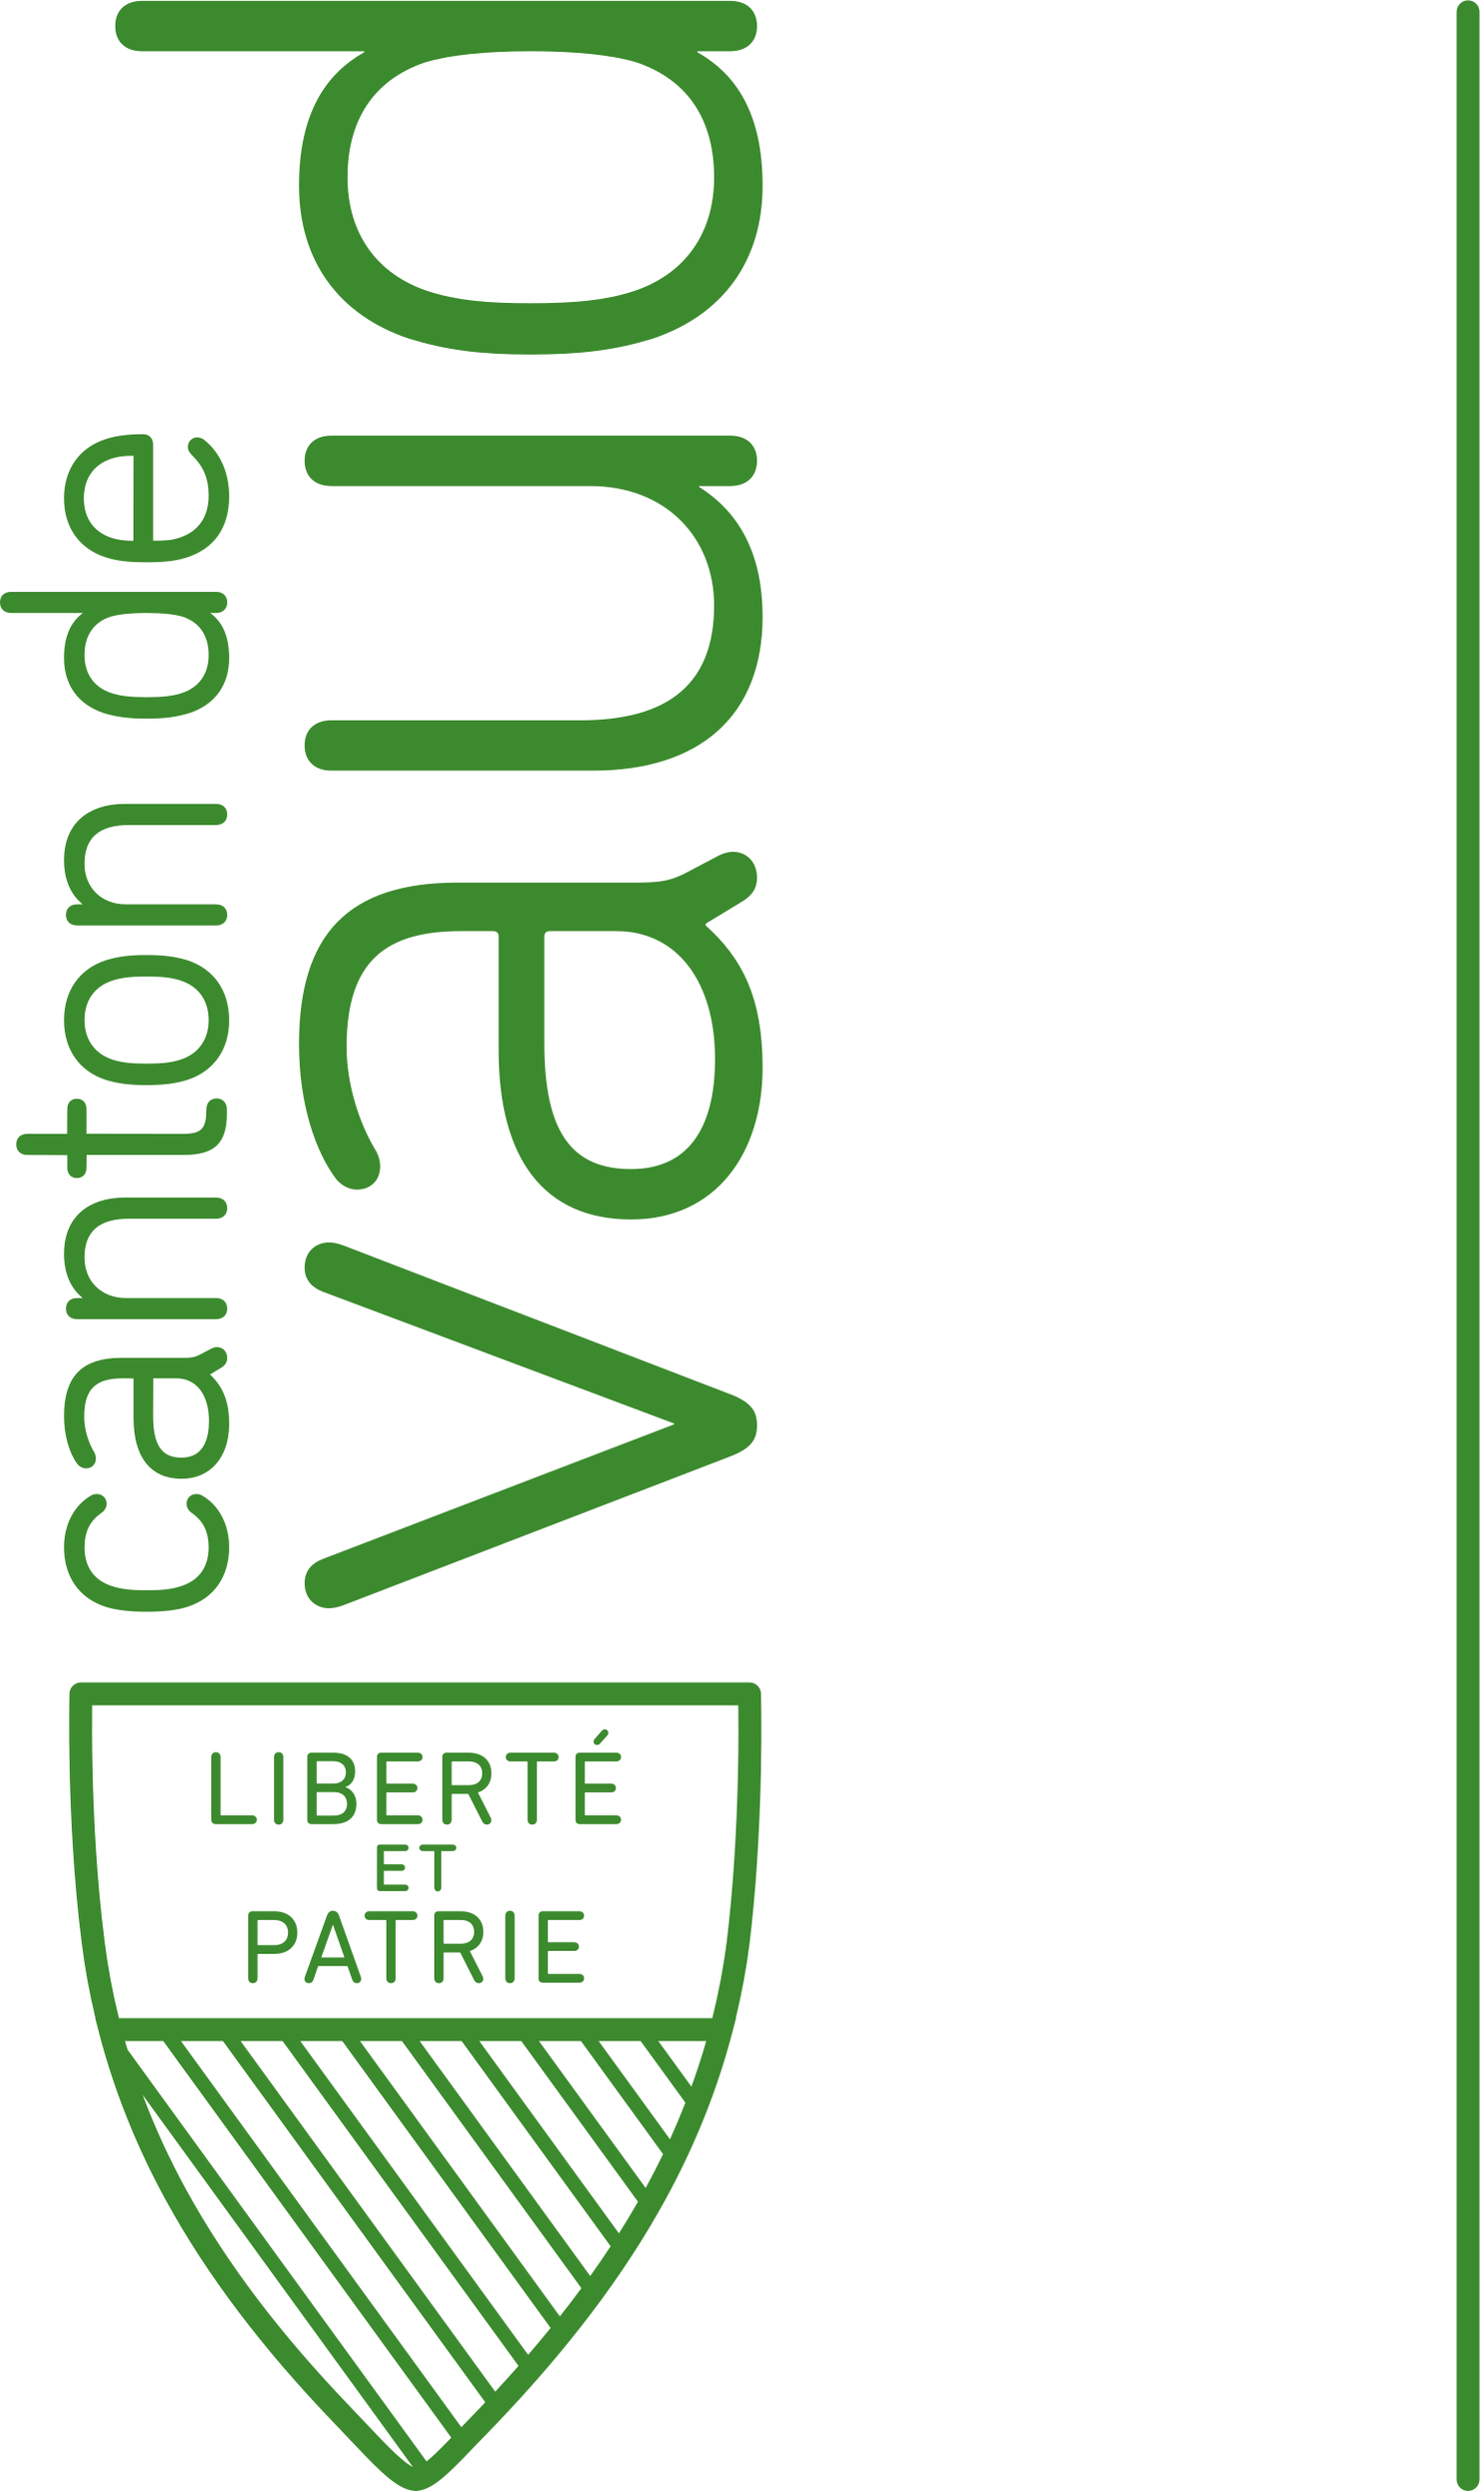
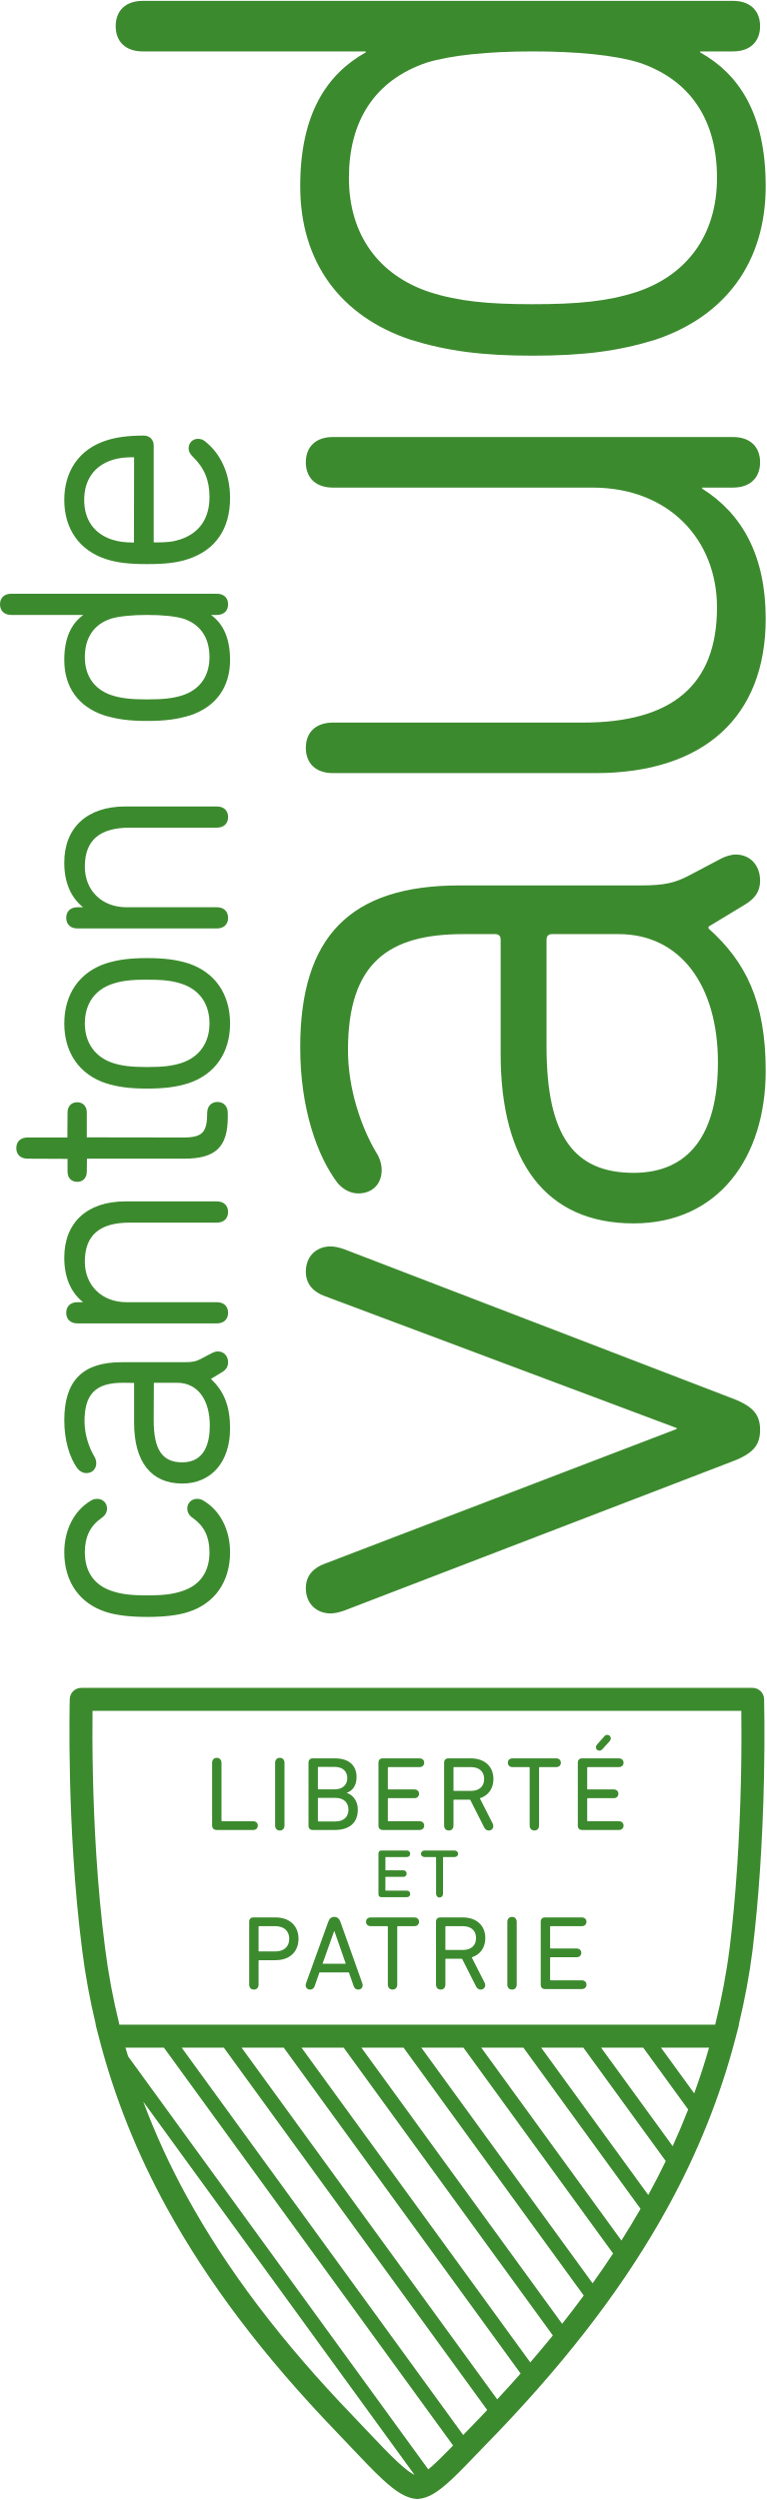
- <svg xmlns="http://www.w3.org/2000/svg" width="311" height="522" viewBox="0 0 311 522">
-   <g fill="#3C8A2E" fill-rule="evenodd">
-     <path d="M48.036 324.226c0 6.162-3.174 10.713-8.71 12.487-2.162.697-4.96 1.037-8.56 1.037-3.6 0-6.5-.348-8.636-1.037-5.533-1.774-8.708-6.325-8.708-12.487 0-4.732 2.108-8.775 5.64-10.818.37-.223.764-.322 1.278-.322 1.126 0 2.01.882 2.01 2.01 0 .81-.398 1.488-1.19 2.015-2.346 1.67-3.444 3.935-3.444 7.116 0 4.14 2.01 6.96 5.8 8.158 1.854.616 3.952.866 7.25.866 3.247 0 5.322-.25 7.167-.864 3.8-1.2 5.805-4.02 5.805-8.16 0-3.183-1.093-5.447-3.448-7.123-.78-.513-1.184-1.193-1.184-2.008 0-1.127.886-2.01 2.014-2.01.514 0 .912.1 1.284.327 3.524 2.04 5.632 6.082 5.632 10.814M32.093 296.638c0 6.178 1.784 8.82 5.96 8.82 4.756 0 5.754-4.167 5.754-7.665 0-5.526-2.622-8.957-6.842-8.957h-4.838l-.034 7.802zm15.944 1.768c0 6.976-3.92 11.482-9.984 11.482-6.482 0-10.052-4.51-10.052-12.707v-8.313l-2.345-.03c-5.686 0-8.007 2.338-8.007 8.07 0 2.858 1.03 5.612 1.995 7.235.288.438.458.985.458 1.487 0 1.223-.853 2.08-2.078 2.08-.655 0-1.303-.322-1.78-.882-1.77-2.33-2.82-6.11-2.82-10.123 0-8.3 3.8-12.162 11.96-12.162h13.15c1.82 0 2.433-.207 3.305-.643l2.446-1.29c.3-.153.77-.317 1.197-.317 1.265 0 2.145.94 2.145 2.283 0 .894-.426 1.56-1.34 2.096l-2.25 1.36c2.802 2.638 4.002 5.765 4.002 10.374zM47.625 253.17c0 1.364-.9 2.216-2.35 2.216h-18.19c-6.304 0-9.37 2.658-9.37 8.14 0 4.995 3.572 8.48 8.688 8.48h18.872c1.45 0 2.35.85 2.35 2.218 0 1.364-.9 2.213-2.35 2.213h-29.09c-1.454 0-2.356-.85-2.356-2.213 0-1.37.9-2.217 2.355-2.217h1.16c-2.57-2.035-3.924-5.226-3.924-9.298 0-7.36 4.78-11.758 12.78-11.758h19.075c1.45 0 2.35.852 2.35 2.217M47.56 232.458v.887c0 6.25-2.55 8.685-9.095 8.685H18.16l-.033 2.694c0 1.303-.788 2.144-2.013 2.144-1.22 0-2.01-.84-2.01-2.144v-2.658l-8.34-.036c-1.455 0-2.36-.85-2.36-2.212 0-1.368.905-2.217 2.36-2.217h8.306l.033-5.208c0-1.305.79-2.15 2.01-2.15 1.226 0 2.014.845 2.014 2.15v5.18l20.202.03c3.92 0 4.933-1.058 4.933-5.144 0-1.365.864-2.28 2.15-2.28 1.283 0 2.146.915 2.146 2.28M17.716 213.794c0 3.998 2.118 6.998 5.805 8.227 1.874.624 3.884.866 7.178.866 3.34 0 5.367-.242 7.234-.865 3.692-1.228 5.806-4.228 5.806-8.226 0-4.103-2.06-7.05-5.804-8.295-1.878-.626-3.907-.87-7.236-.87-3.284 0-5.297.244-7.177.87-3.743 1.245-5.804 4.19-5.804 8.294m30.32 0c0 6.113-3.174 10.664-8.706 12.484-2.52.788-5.018 1.108-8.632 1.108-3.572 0-6.05-.32-8.564-1.106-5.538-1.82-8.712-6.37-8.712-12.486 0-6.156 3.174-10.73 8.71-12.555 2.528-.788 5.01-1.11 8.566-1.11 3.602 0 6.1.322 8.626 1.107 5.538 1.827 8.712 6.4 8.712 12.557M47.625 170.67c0 1.366-.9 2.216-2.35 2.216h-18.19c-6.304 0-9.37 2.664-9.37 8.142 0 4.993 3.572 8.48 8.688 8.48h18.872c1.45 0 2.35.85 2.35 2.218 0 1.365-.9 2.213-2.35 2.213h-29.09c-1.454 0-2.356-.85-2.356-2.214 0-1.367.9-2.217 2.355-2.217h1.16c-2.57-2.036-3.924-5.228-3.924-9.3 0-7.36 4.78-11.754 12.78-11.754h19.075c1.45 0 2.35.85 2.35 2.215M17.716 137.27c0 3.928 1.992 6.755 5.604 7.956 1.924.625 3.99.867 7.378.867 3.474 0 5.49-.234 7.442-.867 3.612-1.2 5.598-4.028 5.598-7.955 0-4.048-1.864-6.824-5.394-8.023-1.704-.52-4.35-.797-7.646-.797-3.208 0-5.904.284-7.59.8-3.524 1.196-5.392 3.972-5.392 8.02m30.32.614c0 5.654-2.948 9.748-8.298 11.533-2.76.846-5.295 1.176-9.04 1.176-3.656 0-6.255-.34-8.97-1.174-5.36-1.788-8.306-5.882-8.306-11.536 0-4.39 1.302-7.49 3.97-9.434H2.355C.9 128.45 0 127.6 0 126.234s.9-2.213 2.355-2.213h42.92c1.45 0 2.35.848 2.35 2.214 0 1.367-.9 2.216-2.35 2.216h-1.212c2.67 1.944 3.973 5.045 3.973 9.434M17.58 104.44c0 4.13 2.083 7.077 5.873 8.294 1.292.41 2.686.593 4.516.593L28 95.515c-1.86-.03-3.255.152-4.547.562-3.79 1.22-5.874 4.188-5.874 8.364m30.457-.412c0 6.458-3.036 10.872-8.776 12.76-2.25.746-4.653 1.04-8.563 1.04-3.84 0-6.242-.294-8.564-1.04-5.538-1.8-8.712-6.3-8.712-12.347 0-6.09 3.175-10.62 8.71-12.417 2.133-.707 4.64-1.04 7.885-1.04 1.224 0 2.078.856 2.078 2.08v20.233c2.756.03 4.048-.12 5.57-.63 3.976-1.323 6.076-4.382 6.076-8.84 0-3.544-1.067-6.09-3.567-8.52-.52-.524-.794-1.086-.794-1.63 0-1.15.835-2.015 1.943-2.015.562 0 1.052.17 1.462.495 3.384 2.678 5.252 6.893 5.252 11.873M152.25 305.53l-80.374 30.897c-1.172.395-1.958.588-2.932.588-2.544 0-5.086-1.76-5.086-5.28 0-2.735 1.76-4.3 3.91-5.087l73.53-28.156v-.195l-73.53-27.577c-2.15-.78-3.91-2.345-3.91-5.082 0-3.52 2.542-5.28 5.086-5.28.974 0 1.76.192 2.932.585l80.375 30.897c4.89 1.76 6.455 3.52 6.455 6.847 0 3.324-1.565 5.086-6.454 6.844M129.177 195.12H115.29c-.78 0-1.173.39-1.173 1.173v22.293c0 18.58 5.67 26.402 18.185 26.402 11.54 0 17.6-8.018 17.6-23.076 0-16.035-7.82-26.79-20.725-26.79m24.444-16.624c2.932 0 5.085 2.152 5.085 5.476 0 2.153-.98 3.715-3.327 5.084l-7.43 4.496v.393c7.63 6.846 11.93 15.06 11.93 29.726 0 17.99-9.777 31.874-27.576 31.874-18.38 0-27.767-12.905-27.767-35.393v-23.86c0-.783-.39-1.173-1.172-1.173h-6.65c-15.45 0-24.056 5.868-24.056 24.247 0 8.02 2.738 16.037 5.87 21.318.78 1.174 1.17 2.545 1.17 3.715 0 2.936-1.954 4.887-4.89 4.887-1.562 0-3.126-.78-4.3-2.15-4.302-5.67-7.822-15.64-7.822-28.352 0-23.08 10.364-33.834 33.244-33.834h37.743c5.282 0 7.24-.587 9.97-1.954l7.044-3.715c.78-.392 1.953-.782 2.934-.782M153.035 101.85h-6.455v.194c8.41 5.277 13.298 14.078 13.298 27.182 0 20.537-12.908 32.265-35.59 32.265H69.53c-3.714 0-5.672-2.15-5.672-5.276 0-3.13 1.958-5.28 5.672-5.28h52.212c18.582 0 27.966-7.823 27.966-24.054 0-14.084-9.972-25.03-26.007-25.03H69.53c-3.714 0-5.672-2.154-5.672-5.283 0-3.132 1.958-5.283 5.672-5.283h83.505c3.71 0 5.67 2.15 5.67 5.283 0 3.13-1.96 5.282-5.67 5.282M133.478 13.085c-5.084-1.562-12.908-2.344-22.293-2.344-9.19 0-17.017.783-22.1 2.345-10.95 3.717-16.23 12.322-16.23 24.055 0 11.93 6.257 20.34 16.818 23.86 6.063 1.954 12.32 2.54 21.512 2.54 9.385 0 15.64-.586 21.705-2.54 10.56-3.52 16.818-11.93 16.818-23.86 0-11.733-5.277-20.338-16.23-24.055m19.557-2.344h-6.846v.195c8.017 4.496 13.688 12.71 13.688 27.965 0 15.84-8.41 27.18-23.074 32.072-7.627 2.347-14.865 3.322-25.62 3.322-10.56 0-17.798-.975-25.423-3.322-14.665-4.89-23.075-16.23-23.075-32.072 0-15.254 5.67-23.47 13.69-27.965v-.194H29.83c-3.72 0-5.672-2.15-5.672-5.282C24.16 2.33 26.112.18 29.832.18h123.203c3.71 0 5.67 2.15 5.67 5.278 0 3.13-1.96 5.283-5.67 5.283" />
-     <g>
-       <path d="M112.905 401.398c0-.528.33-.88.88-.88h7.7c.595 0 .97.396.97.902 0 .53-.375.924-.97.924h-6.49c-.087 0-.132.044-.132.132v4.4c0 .09.045.133.133.133h5.412c.593 0 .968.395.968.9 0 .53-.375.926-.968.926h-5.412c-.088 0-.133.043-.133.13v4.555c0 .09.045.134.133.134h6.49c.594 0 .97.396.97.902 0 .528-.376.924-.97.924h-7.7c-.55 0-.88-.35-.88-.88v-13.202M105.93 401.465c0-.66.398-1.057.99-1.057.574 0 .97.396.97 1.057v13.07c0 .66-.396 1.055-.97 1.055-.592 0-.99-.396-.99-1.056v-13.07M99.398 404.83c0-1.562-1.033-2.486-2.772-2.486h-3.5c-.086 0-.13.044-.13.132v4.71c0 .087.044.13.13.13h3.5c1.74 0 2.772-.924 2.772-2.485zm-8.36 9.704v-13.136c0-.528.33-.88.88-.88h4.686c2.904 0 4.73 1.695 4.73 4.313 0 2.003-1.055 3.455-2.838 4.027l2.685 5.28c.09.177.132.33.132.53 0 .483-.352.923-.945.923-.397 0-.704-.198-.947-.616l-2.948-5.83h-3.345c-.087 0-.13.043-.13.13v5.26c0 .66-.398 1.056-.97 1.056-.594 0-.99-.396-.99-1.056zM86.53 400.518c.593 0 .968.396.968.924 0 .507-.375.902-.97.902h-3.453c-.088 0-.132.044-.132.132v12.058c0 .66-.397 1.056-.97 1.056-.593 0-.99-.396-.99-1.056v-12.058c0-.088-.042-.132-.13-.132h-3.455c-.594 0-.968-.395-.968-.902 0-.528.374-.924.968-.924h9.13M72.206 410.2l-2.376-6.8h-.066l-2.42 6.8h4.862zm-8.295 4.048l4.6-12.74c.242-.704.616-1.1 1.276-1.1s1.078.396 1.32 1.1l4.533 12.74c.043.133.087.286.087.44 0 .55-.418.902-.924.902-.44 0-.792-.242-.946-.704l-1.012-2.882h-6.14l-1.012 2.882c-.153.462-.506.704-.945.704-.507 0-.925-.352-.925-.902 0-.154.044-.307.088-.44zM60.393 404.984c0-1.627-1.08-2.64-2.927-2.64h-3.344c-.088 0-.132.044-.132.132v5.017c0 .09.044.132.132.132h3.344c1.848 0 2.927-1.012 2.927-2.64zm-8.362-3.586c0-.528.33-.88.882-.88h4.62c2.992 0 4.797 1.804 4.797 4.466 0 2.663-1.806 4.467-4.798 4.467h-3.41c-.088 0-.132.046-.132.134v4.95c0 .66-.396 1.056-.97 1.056-.593 0-.99-.396-.99-1.056v-13.136zM94.945 386.543c.405 0 .717.327.717.687 0 .345-.312.672-.717.672H92.59c-.06 0-.09.03-.09.09v7.596c0 .45-.327.776-.717.776-.405 0-.73-.327-.73-.776v-7.596c0-.06-.03-.09-.09-.09h-2.356c-.405 0-.717-.327-.717-.672 0-.36.312-.687.717-.687h6.338M79.024 387.143c0-.36.225-.6.6-.6h5.364c.404 0 .66.327.66.672 0 .36-.256.687-.66.687h-4.426c-.06 0-.09.03-.09.09v2.602c0 .06.03.09.09.09h3.69c.406 0 .66.327.66.672 0 .36-.254.687-.66.687h-3.69c-.06 0-.09.03-.09.09v2.707c0 .06.03.09.09.09h4.426c.404 0 .66.327.66.672 0 .36-.256.687-.66.687h-5.364c-.375 0-.6-.242-.6-.6v-8.547M126.194 362.67c.153-.175.33-.286.595-.286.417 0 .747.31.747.727 0 .22-.088.42-.22.573l-1.52 1.672c-.198.22-.395.33-.66.33-.374 0-.704-.308-.704-.704 0-.22.088-.417.242-.594l1.52-1.715zm-5.545 5.502c0-.53.33-.88.88-.88h7.7c.594 0 .97.395.97.9 0 .53-.376.926-.97.926h-6.49c-.088 0-.133.044-.133.132v4.4c0 .088.045.133.133.133h5.412c.594 0 .97.395.97.9 0 .53-.376.926-.97.926h-5.412c-.088 0-.133.042-.133.13v4.555c0 .088.045.132.133.132h6.49c.594 0 .97.397.97.903 0 .527-.376.924-.97.924h-7.7c-.55 0-.88-.352-.88-.88v-13.202zM116.14 367.292c.594 0 .97.395.97.923 0 .507-.376.903-.97.903h-3.454c-.088 0-.132.044-.132.132v12.057c0 .66-.396 1.056-.97 1.056-.592 0-.99-.396-.99-1.056V369.25c0-.088-.042-.132-.13-.132h-3.455c-.594 0-.97-.396-.97-.903 0-.528.376-.923.97-.923h9.13M101.092 371.604c0-1.562-1.034-2.486-2.772-2.486h-3.498c-.088 0-.133.044-.133.132v4.71c0 .087.044.13.132.13h3.498c1.738 0 2.772-.924 2.772-2.486zm-8.36 9.703v-13.135c0-.53.33-.88.88-.88h4.686c2.905 0 4.73 1.694 4.73 4.312 0 2.002-1.056 3.454-2.838 4.027l2.685 5.282c.087.176.13.33.13.527 0 .483-.35.923-.945.923-.395 0-.703-.197-.945-.615l-2.95-5.83h-3.343c-.088 0-.133.043-.133.13v5.26c0 .66-.396 1.055-.97 1.055-.594 0-.99-.396-.99-1.056zM79.025 368.172c0-.53.33-.88.88-.88h7.702c.594 0 .968.395.968.9 0 .53-.374.926-.968.926h-6.49c-.09 0-.133.044-.133.132v4.4c0 .088.044.133.132.133h5.413c.593 0 .967.395.967.9 0 .53-.374.926-.968.926h-5.414c-.088 0-.132.042-.132.13v4.555c0 .088.044.132.132.132h6.49c.595 0 .97.397.97.903 0 .527-.375.924-.97.924h-7.7c-.55 0-.88-.352-.88-.88v-13.202M66.508 380.47h3.498c1.783 0 2.75-.966 2.75-2.463 0-1.474-.967-2.464-2.75-2.464h-3.498c-.088 0-.132.044-.132.13v4.667c0 .087.044.13.132.13zm3.388-6.71c1.65 0 2.62-.946 2.62-2.333 0-1.43-.97-2.353-2.62-2.353h-3.388c-.088 0-.132.044-.132.132v4.423c0 .086.044.13.132.13h3.388zm-5.478-5.588c0-.53.33-.88.88-.88h4.642c2.993 0 4.51 1.54 4.51 3.917 0 1.737-.79 2.815-2.023 3.276v.045c1.078.286 2.288 1.497 2.288 3.455 0 2.816-1.804 4.27-4.84 4.27h-4.577c-.55 0-.88-.332-.88-.88V368.17zM57.444 368.238c0-.66.396-1.057.99-1.057.572 0 .968.398.968 1.058v13.07c0 .66-.396 1.055-.968 1.055-.594 0-.99-.396-.99-1.056v-13.07M44.288 368.238c0-.66.396-1.057.968-1.057.573 0 .99.398.99 1.058v12.057c0 .088.044.132.132.132h6.492c.593 0 .967.397.967.903 0 .527-.374.924-.967.924h-7.636c-.594 0-.946-.374-.946-.97V368.24" />
-       <path d="M154.72 371.377c-.29 13.04-1.082 24.96-2.357 35.42-.666 5.28-1.686 10.697-3.033 16.124H24.933c-1.355-5.487-2.34-10.78-3.007-16.13-1.705-13.18-2.307-26.534-2.512-35.416-.147-6.27-.125-11.26-.092-14.005h135.463c.035 2.747.062 7.74-.065 14.007zm-9.77 65.89l-6.937-9.547h10.038c-.912 3.203-1.956 6.385-3.1 9.548zm-85.704-9.547l49.455 68.07c-1.578 1.792-3.21 3.59-4.883 5.395L50.444 427.72h8.802zm12.51 0l43.676 60.116c-1.52 1.87-3.09 3.748-4.71 5.63L62.954 427.72h8.8zm12.51 0l37.618 51.78c-1.448 1.965-2.95 3.933-4.51 5.906l-41.91-57.686h8.802zm12.51 0l31.233 42.992c-1.364 2.076-2.79 4.153-4.274 6.232L87.973 427.72h8.803zm12.51 0l24.458 33.664c-1.266 2.21-2.598 4.416-3.993 6.622l-29.266-40.286h8.802zm12.51 0l17.21 23.69c-1.15 2.384-2.368 4.748-3.65 7.09l-22.362-30.78h8.8zm12.508 0l9.383 12.915c-1.002 2.574-2.08 5.128-3.232 7.663l-14.95-20.578h8.8zm-37.588 80.91l-58.783-80.91h8.802l54.993 75.692c-.404.428-.8.853-1.21 1.28-1.376 1.408-2.634 2.72-3.802 3.937zm-5.572 5.657c-.67.635-1.232 1.124-1.724 1.52L26.746 429.54c-.18-.607-.372-1.212-.543-1.82h8.023l60.378 83.104c-1.278 1.322-2.44 2.502-3.46 3.463zm-14.667-6.71c-.858-.905-1.763-1.862-2.725-2.87-15-15.584-26.378-30.616-34.78-45.954-3.52-6.42-6.544-13.027-9.058-19.747l56.643 77.962c-.677-.32-1.776-1.054-3.528-2.7-1.806-1.675-4.006-4-6.553-6.69zm83.065-152.672c-.035-1.3-1.1-2.336-2.4-2.336H16.964c-1.3 0-2.364 1.034-2.4 2.334 0 .066-.178 6.8.05 16.58.21 8.998.82 22.533 2.55 35.91.64 5.153 1.59 10.266 2.847 15.527h-.047l.777 2.996.002.007v.002c3.124 12.043 7.84 23.864 14.02 35.135 8.61 15.715 20.23 31.08 35.524 46.97.95.994 1.85 1.945 2.705 2.848 2.606 2.752 4.855 5.13 6.764 6.9 2.998 2.815 5.158 4.074 7.224 4.21l.158.012.158-.012c2.066-.137 4.138-1.36 7.147-4.213 1.6-1.502 3.434-3.418 5.56-5.637 1.207-1.257 2.517-2.625 3.968-4.107 15.288-15.983 26.888-31.347 35.46-46.968 6.206-11.288 10.947-23.11 14.09-35.135l.784-3.006h-.05c1.254-5.222 2.23-10.432 2.874-15.532 1.295-10.63 2.1-22.71 2.393-35.91.198-9.78.023-16.506.022-16.573z" />
+ <svg xmlns="http://www.w3.org/2000/svg" width="160px" height="522px" viewBox="0 0 160 522" version="1.1">
+   <defs />
+   <g id="Page-1" stroke="none" stroke-width="1" fill="none" fill-rule="evenodd">
+     <g id="logo" fill="#3C8A2E">
+       <g id="Group">
+         <path d="M48.036,324.226 C48.036,330.388 44.862,334.939 39.326,336.713 C37.164,337.41 34.366,337.75 30.766,337.75 C27.166,337.75 24.266,337.402 22.13,336.713 C16.597,334.939 13.422,330.388 13.422,324.226 C13.422,319.494 15.53,315.451 19.062,313.408 C19.432,313.185 19.826,313.086 20.34,313.086 C21.466,313.086 22.35,313.968 22.35,315.096 C22.35,315.906 21.952,316.584 21.16,317.111 C18.814,318.781 17.716,321.046 17.716,324.227 C17.716,328.367 19.726,331.187 23.516,332.385 C25.37,333.001 27.468,333.251 30.766,333.251 C34.013,333.251 36.088,333.001 37.933,332.387 C41.733,331.187 43.738,328.367 43.738,324.227 C43.738,321.044 42.645,318.78 40.29,317.104 C39.51,316.591 39.106,315.911 39.106,315.096 C39.106,313.969 39.992,313.086 41.12,313.086 C41.634,313.086 42.032,313.186 42.404,313.413 C45.928,315.453 48.036,319.495 48.036,324.227 L48.036,324.226 Z M32.093,296.638 C32.093,302.816 33.877,305.458 38.053,305.458 C42.809,305.458 43.807,301.291 43.807,297.793 C43.807,292.267 41.185,288.836 36.965,288.836 L32.127,288.836 L32.093,296.638 L32.093,296.638 Z M48.037,298.406 C48.037,305.382 44.117,309.888 38.053,309.888 C31.571,309.888 28.001,305.378 28.001,297.181 L28.001,288.868 L25.656,288.838 C19.97,288.838 17.649,291.176 17.649,296.908 C17.649,299.766 18.679,302.52 19.644,304.143 C19.932,304.581 20.102,305.128 20.102,305.63 C20.102,306.853 19.249,307.71 18.024,307.71 C17.369,307.71 16.721,307.388 16.244,306.828 C14.474,304.498 13.424,300.718 13.424,296.705 C13.424,288.405 17.224,284.543 25.384,284.543 L38.534,284.543 C40.354,284.543 40.967,284.336 41.839,283.9 L44.285,282.61 C44.585,282.457 45.055,282.293 45.482,282.293 C46.747,282.293 47.627,283.233 47.627,284.576 C47.627,285.47 47.201,286.136 46.287,286.672 L44.037,288.032 C46.839,290.67 48.039,293.797 48.039,298.406 L48.037,298.406 Z M47.625,253.17 C47.625,254.534 46.725,255.386 45.275,255.386 L27.085,255.386 C20.781,255.386 17.715,258.044 17.715,263.526 C17.715,268.521 21.287,272.006 26.403,272.006 L45.275,272.006 C46.725,272.006 47.625,272.856 47.625,274.224 C47.625,275.588 46.725,276.437 45.275,276.437 L16.185,276.437 C14.731,276.437 13.829,275.587 13.829,274.224 C13.829,272.854 14.729,272.007 16.184,272.007 L17.344,272.007 C14.774,269.972 13.42,266.781 13.42,262.709 C13.42,255.349 18.2,250.951 26.2,250.951 L45.275,250.951 C46.725,250.951 47.625,251.803 47.625,253.168 L47.625,253.17 Z M47.56,232.458 L47.56,233.345 C47.56,239.595 45.01,242.03 38.465,242.03 L18.16,242.03 L18.127,244.724 C18.127,246.027 17.339,246.868 16.114,246.868 C14.894,246.868 14.104,246.028 14.104,244.724 L14.104,242.066 L5.764,242.03 C4.309,242.03 3.404,241.18 3.404,239.818 C3.404,238.45 4.309,237.601 5.764,237.601 L14.07,237.601 L14.103,232.393 C14.103,231.088 14.893,230.243 16.113,230.243 C17.339,230.243 18.127,231.088 18.127,232.393 L18.127,237.573 L38.329,237.603 C42.249,237.603 43.262,236.545 43.262,232.459 C43.262,231.094 44.126,230.179 45.412,230.179 C46.695,230.179 47.558,231.094 47.558,232.459 L47.56,232.458 Z M17.716,213.794 C17.716,217.792 19.834,220.792 23.521,222.021 C25.395,222.645 27.405,222.887 30.699,222.887 C34.039,222.887 36.066,222.645 37.933,222.022 C41.625,220.794 43.739,217.794 43.739,213.796 C43.739,209.693 41.679,206.746 37.935,205.501 C36.057,204.875 34.028,204.631 30.699,204.631 C27.415,204.631 25.402,204.875 23.522,205.501 C19.779,206.746 17.718,209.691 17.718,213.795 L17.716,213.794 Z M48.038,213.795 C48.038,219.908 44.864,224.459 39.332,226.279 C36.812,227.067 34.314,227.387 30.7,227.387 C27.128,227.387 24.65,227.067 22.136,226.281 C16.598,224.461 13.424,219.911 13.424,213.795 C13.424,207.639 16.598,203.065 22.134,201.24 C24.662,200.452 27.144,200.13 30.7,200.13 C34.302,200.13 36.8,200.452 39.326,201.237 C44.864,203.064 48.038,207.637 48.038,213.794 L48.038,213.795 Z M47.625,170.67 C47.625,172.036 46.725,172.886 45.275,172.886 L27.085,172.886 C20.781,172.886 17.715,175.55 17.715,181.028 C17.715,186.021 21.287,189.508 26.403,189.508 L45.275,189.508 C46.725,189.508 47.625,190.358 47.625,191.726 C47.625,193.091 46.725,193.939 45.275,193.939 L16.185,193.939 C14.731,193.939 13.829,193.089 13.829,191.725 C13.829,190.358 14.729,189.508 16.184,189.508 L17.344,189.508 C14.774,187.472 13.42,184.28 13.42,180.208 C13.42,172.848 18.2,168.454 26.2,168.454 L45.275,168.454 C46.725,168.454 47.625,169.304 47.625,170.669 L47.625,170.67 Z M17.716,137.27 C17.716,141.198 19.708,144.025 23.32,145.226 C25.244,145.851 27.31,146.093 30.698,146.093 C34.172,146.093 36.188,145.859 38.14,145.226 C41.752,144.026 43.738,141.198 43.738,137.271 C43.738,133.223 41.874,130.447 38.344,129.248 C36.64,128.728 33.994,128.451 30.698,128.451 C27.49,128.451 24.794,128.735 23.108,129.251 C19.584,130.447 17.716,133.223 17.716,137.271 L17.716,137.27 Z M48.036,137.885 C48.036,143.539 45.088,147.633 39.738,149.418 C36.978,150.264 34.443,150.594 30.698,150.594 C27.042,150.594 24.443,150.254 21.728,149.42 C16.368,147.632 13.422,143.538 13.422,137.884 C13.422,133.494 14.724,130.394 17.392,128.45 L2.355,128.45 C0.9,128.45 0,127.6 0,126.234 C0,124.868 0.9,124.021 2.355,124.021 L45.275,124.021 C46.725,124.021 47.625,124.869 47.625,126.235 C47.625,127.602 46.725,128.451 45.275,128.451 L44.063,128.451 C46.733,130.395 48.036,133.496 48.036,137.885 L48.036,137.885 Z M17.58,104.44 C17.58,108.57 19.663,111.517 23.453,112.734 C24.745,113.144 26.139,113.327 27.969,113.327 L28,95.515 C26.14,95.485 24.745,95.667 23.453,96.077 C19.663,97.297 17.579,100.265 17.579,104.441 L17.58,104.44 Z M48.036,104.029 C48.036,110.487 45,114.901 39.26,116.789 C37.01,117.535 34.607,117.829 30.697,117.829 C26.857,117.829 24.455,117.535 22.133,116.789 C16.595,114.989 13.421,110.489 13.421,104.442 C13.421,98.352 16.596,93.822 22.131,92.025 C24.264,91.318 26.771,90.985 30.016,90.985 C31.24,90.985 32.094,91.841 32.094,93.065 L32.094,113.298 C34.85,113.328 36.142,113.178 37.664,112.668 C41.64,111.345 43.74,108.286 43.74,103.828 C43.74,100.284 42.673,97.738 40.173,95.308 C39.653,94.784 39.379,94.222 39.379,93.678 C39.379,92.528 40.214,91.663 41.322,91.663 C41.884,91.663 42.374,91.833 42.784,92.158 C46.168,94.836 48.036,99.051 48.036,104.031 L48.036,104.029 Z M152.25,305.53 L71.876,336.427 C70.704,336.822 69.918,337.015 68.944,337.015 C66.4,337.015 63.858,335.255 63.858,331.735 C63.858,329 65.618,327.435 67.768,326.648 L141.298,298.492 L141.298,298.297 L67.768,270.72 C65.618,269.94 63.858,268.375 63.858,265.638 C63.858,262.118 66.4,260.358 68.944,260.358 C69.918,260.358 70.704,260.55 71.876,260.943 L152.251,291.84 C157.141,293.6 158.706,295.36 158.706,298.687 C158.706,302.011 157.141,303.773 152.252,305.531 L152.25,305.53 Z M129.177,195.12 L115.29,195.12 C114.51,195.12 114.117,195.51 114.117,196.293 L114.117,218.586 C114.117,237.166 119.787,244.988 132.302,244.988 C143.842,244.988 149.902,236.97 149.902,221.912 C149.902,205.877 142.082,195.122 129.177,195.122 L129.177,195.12 Z M153.621,178.498 C156.553,178.498 158.706,180.65 158.706,183.974 C158.706,186.127 157.726,187.689 155.379,189.058 L147.949,193.554 L147.949,193.947 C155.579,200.793 159.879,209.007 159.879,223.673 C159.879,241.663 150.102,255.547 132.303,255.547 C113.923,255.547 104.536,242.642 104.536,220.154 L104.536,196.294 C104.536,195.511 104.146,195.121 103.364,195.121 L96.714,195.121 C81.264,195.121 72.658,200.989 72.658,219.368 C72.658,227.388 75.396,235.405 78.528,240.686 C79.308,241.86 79.698,243.231 79.698,244.401 C79.698,247.337 77.744,249.288 74.808,249.288 C73.246,249.288 71.682,248.508 70.508,247.138 C66.206,241.468 62.686,231.498 62.686,218.786 C62.686,195.706 73.05,184.952 95.93,184.952 L133.673,184.952 C138.955,184.952 140.913,184.365 143.643,182.998 L150.687,179.283 C151.467,178.891 152.64,178.501 153.621,178.501 L153.621,178.498 Z M153.035,101.85 L146.58,101.85 L146.58,102.044 C154.99,107.321 159.878,116.122 159.878,129.226 C159.878,149.763 146.97,161.491 124.288,161.491 L69.53,161.491 C65.816,161.491 63.858,159.341 63.858,156.215 C63.858,153.085 65.816,150.935 69.53,150.935 L121.742,150.935 C140.324,150.935 149.708,143.112 149.708,126.881 C149.708,112.797 139.736,101.851 123.701,101.851 L69.53,101.851 C65.816,101.851 63.858,99.697 63.858,96.568 C63.858,93.436 65.816,91.285 69.53,91.285 L153.035,91.285 C156.745,91.285 158.705,93.435 158.705,96.568 C158.705,99.698 156.745,101.85 153.035,101.85 L153.035,101.85 Z M133.478,13.085 C128.394,11.523 120.57,10.741 111.185,10.741 C101.995,10.741 94.168,11.524 89.085,13.086 C78.135,16.803 72.855,25.408 72.855,37.141 C72.855,49.071 79.112,57.481 89.673,61.001 C95.736,62.955 101.993,63.541 111.185,63.541 C120.57,63.541 126.825,62.955 132.89,61.001 C143.45,57.481 149.708,49.071 149.708,37.141 C149.708,25.408 144.431,16.803 133.478,13.086 L133.478,13.085 Z M153.035,10.742 L146.189,10.742 L146.189,10.937 C154.206,15.433 159.877,23.647 159.877,38.902 C159.877,54.742 151.467,66.082 136.803,70.974 C129.176,73.321 121.938,74.296 111.183,74.296 C100.623,74.296 93.385,73.321 85.76,70.974 C71.095,66.084 62.685,54.744 62.685,38.902 C62.685,23.648 68.355,15.432 76.375,10.937 L76.375,10.743 L29.83,10.743 C26.11,10.743 24.158,8.593 24.158,5.461 C24.16,2.33 26.112,0.18 29.832,0.18 L153.035,0.18 C156.745,0.18 158.705,2.33 158.705,5.458 C158.705,8.588 156.745,10.741 153.035,10.741 L153.035,10.742 Z" id="Shape" />
+         <g transform="translate(14, 352)" id="Shape">
+           <path d="M98.905,49.398 C98.905,48.87 99.235,48.518 99.785,48.518 L107.485,48.518 C108.08,48.518 108.455,48.914 108.455,49.42 C108.455,49.95 108.08,50.344 107.485,50.344 L100.995,50.344 C100.908,50.344 100.863,50.388 100.863,50.476 L100.863,54.876 C100.863,54.966 100.908,55.009 100.996,55.009 L106.408,55.009 C107.001,55.009 107.376,55.404 107.376,55.909 C107.376,56.439 107.001,56.835 106.408,56.835 L100.996,56.835 C100.908,56.835 100.863,56.878 100.863,56.965 L100.863,61.52 C100.863,61.61 100.908,61.654 100.996,61.654 L107.486,61.654 C108.08,61.654 108.456,62.05 108.456,62.556 C108.456,63.084 108.08,63.48 107.486,63.48 L99.786,63.48 C99.236,63.48 98.906,63.13 98.906,62.6 L98.906,49.398 L98.905,49.398 Z M91.93,49.465 C91.93,48.805 92.328,48.408 92.92,48.408 C93.494,48.408 93.89,48.804 93.89,49.465 L93.89,62.535 C93.89,63.195 93.494,63.59 92.92,63.59 C92.328,63.59 91.93,63.194 91.93,62.534 L91.93,49.464 L91.93,49.465 Z M85.398,52.83 C85.398,51.268 84.365,50.344 82.626,50.344 L79.126,50.344 C79.04,50.344 78.996,50.388 78.996,50.476 L78.996,55.186 C78.996,55.273 79.04,55.316 79.126,55.316 L82.626,55.316 C84.366,55.316 85.398,54.392 85.398,52.831 L85.398,52.83 Z M77.038,62.534 L77.038,49.398 C77.038,48.87 77.368,48.518 77.918,48.518 L82.604,48.518 C85.508,48.518 87.334,50.213 87.334,52.831 C87.334,54.834 86.279,56.286 84.496,56.858 L87.181,62.138 C87.271,62.315 87.313,62.468 87.313,62.668 C87.313,63.151 86.961,63.591 86.368,63.591 C85.971,63.591 85.664,63.393 85.421,62.975 L82.473,57.145 L79.128,57.145 C79.041,57.145 78.998,57.188 78.998,57.275 L78.998,62.535 C78.998,63.195 78.6,63.591 78.028,63.591 C77.434,63.591 77.038,63.195 77.038,62.535 L77.038,62.534 Z M72.53,48.518 C73.123,48.518 73.498,48.914 73.498,49.442 C73.498,49.949 73.123,50.344 72.528,50.344 L69.075,50.344 C68.987,50.344 68.943,50.388 68.943,50.476 L68.943,62.534 C68.943,63.194 68.546,63.59 67.973,63.59 C67.38,63.59 66.983,63.194 66.983,62.534 L66.983,50.476 C66.983,50.388 66.941,50.344 66.853,50.344 L63.398,50.344 C62.804,50.344 62.43,49.949 62.43,49.442 C62.43,48.914 62.804,48.518 63.398,48.518 L72.528,48.518 L72.53,48.518 Z M58.206,58.2 L55.83,51.4 L55.764,51.4 L53.344,58.2 L58.206,58.2 L58.206,58.2 Z M49.911,62.248 L54.511,49.508 C54.753,48.804 55.127,48.408 55.787,48.408 C56.447,48.408 56.865,48.804 57.107,49.508 L61.64,62.248 C61.683,62.381 61.727,62.534 61.727,62.688 C61.727,63.238 61.309,63.59 60.803,63.59 C60.363,63.59 60.011,63.348 59.857,62.886 L58.845,60.004 L52.705,60.004 L51.693,62.886 C51.54,63.348 51.187,63.59 50.748,63.59 C50.241,63.59 49.823,63.238 49.823,62.688 C49.823,62.534 49.867,62.381 49.911,62.248 L49.911,62.248 Z M46.393,52.984 C46.393,51.357 45.313,50.344 43.466,50.344 L40.122,50.344 C40.034,50.344 39.99,50.388 39.99,50.476 L39.99,55.493 C39.99,55.583 40.034,55.625 40.122,55.625 L43.466,55.625 C45.314,55.625 46.393,54.613 46.393,52.985 L46.393,52.984 Z M38.031,49.398 C38.031,48.87 38.361,48.518 38.913,48.518 L43.533,48.518 C46.525,48.518 48.33,50.322 48.33,52.984 C48.33,55.647 46.524,57.451 43.532,57.451 L40.122,57.451 C40.034,57.451 39.99,57.497 39.99,57.585 L39.99,62.535 C39.99,63.195 39.594,63.591 39.02,63.591 C38.427,63.591 38.03,63.195 38.03,62.535 L38.03,49.399 L38.031,49.398 Z M80.945,34.543 C81.35,34.543 81.662,34.87 81.662,35.23 C81.662,35.575 81.35,35.902 80.945,35.902 L78.59,35.902 C78.53,35.902 78.5,35.932 78.5,35.992 L78.5,43.588 C78.5,44.038 78.173,44.364 77.783,44.364 C77.378,44.364 77.053,44.037 77.053,43.588 L77.053,35.992 C77.053,35.932 77.023,35.902 76.963,35.902 L74.607,35.902 C74.202,35.902 73.89,35.575 73.89,35.23 C73.89,34.87 74.202,34.543 74.607,34.543 L80.945,34.543 L80.945,34.543 Z M65.024,35.143 C65.024,34.783 65.249,34.543 65.624,34.543 L70.988,34.543 C71.392,34.543 71.648,34.87 71.648,35.215 C71.648,35.575 71.392,35.902 70.988,35.902 L66.562,35.902 C66.502,35.902 66.472,35.932 66.472,35.992 L66.472,38.594 C66.472,38.654 66.502,38.684 66.562,38.684 L70.252,38.684 C70.658,38.684 70.912,39.011 70.912,39.356 C70.912,39.716 70.658,40.043 70.252,40.043 L66.562,40.043 C66.502,40.043 66.472,40.073 66.472,40.133 L66.472,42.84 C66.472,42.9 66.502,42.93 66.562,42.93 L70.988,42.93 C71.392,42.93 71.648,43.257 71.648,43.602 C71.648,43.962 71.392,44.289 70.988,44.289 L65.624,44.289 C65.249,44.289 65.024,44.047 65.024,43.689 L65.024,35.142 L65.024,35.143 Z M112.194,10.67 C112.347,10.495 112.524,10.384 112.789,10.384 C113.206,10.384 113.536,10.694 113.536,11.111 C113.536,11.331 113.448,11.531 113.316,11.684 L111.796,13.356 C111.598,13.576 111.401,13.686 111.136,13.686 C110.762,13.686 110.432,13.378 110.432,12.982 C110.432,12.762 110.52,12.565 110.674,12.388 L112.194,10.673 L112.194,10.67 Z M106.649,16.172 C106.649,15.642 106.979,15.292 107.529,15.292 L115.229,15.292 C115.823,15.292 116.199,15.687 116.199,16.192 C116.199,16.722 115.823,17.118 115.229,17.118 L108.739,17.118 C108.651,17.118 108.606,17.162 108.606,17.25 L108.606,21.65 C108.606,21.738 108.651,21.783 108.739,21.783 L114.151,21.783 C114.745,21.783 115.121,22.178 115.121,22.683 C115.121,23.213 114.745,23.609 114.151,23.609 L108.739,23.609 C108.651,23.609 108.606,23.651 108.606,23.739 L108.606,28.294 C108.606,28.382 108.651,28.426 108.739,28.426 L115.229,28.426 C115.823,28.426 116.199,28.823 116.199,29.329 C116.199,29.856 115.823,30.253 115.229,30.253 L107.529,30.253 C106.979,30.253 106.649,29.901 106.649,29.373 L106.649,16.171 L106.649,16.172 Z M102.14,15.292 C102.734,15.292 103.11,15.687 103.11,16.215 C103.11,16.722 102.734,17.118 102.14,17.118 L98.686,17.118 C98.598,17.118 98.554,17.162 98.554,17.25 L98.554,29.307 C98.554,29.967 98.158,30.363 97.584,30.363 C96.992,30.363 96.594,29.967 96.594,29.307 L96.594,17.25 C96.594,17.162 96.552,17.118 96.464,17.118 L93.009,17.118 C92.415,17.118 92.039,16.722 92.039,16.215 C92.039,15.687 92.415,15.292 93.009,15.292 L102.139,15.292 L102.14,15.292 Z M87.092,19.604 C87.092,18.042 86.058,17.118 84.32,17.118 L80.822,17.118 C80.734,17.118 80.689,17.162 80.689,17.25 L80.689,21.96 C80.689,22.047 80.733,22.09 80.821,22.09 L84.319,22.09 C86.057,22.09 87.091,21.166 87.091,19.604 L87.092,19.604 Z M78.732,29.307 L78.732,16.172 C78.732,15.642 79.062,15.292 79.612,15.292 L84.298,15.292 C87.203,15.292 89.028,16.986 89.028,19.604 C89.028,21.606 87.972,23.058 86.19,23.631 L88.875,28.913 C88.962,29.089 89.005,29.243 89.005,29.44 C89.005,29.923 88.655,30.363 88.06,30.363 C87.665,30.363 87.357,30.166 87.115,29.748 L84.165,23.918 L80.822,23.918 C80.734,23.918 80.689,23.961 80.689,24.048 L80.689,29.308 C80.689,29.968 80.293,30.363 79.719,30.363 C79.125,30.363 78.729,29.967 78.729,29.307 L78.732,29.307 Z M65.025,16.172 C65.025,15.642 65.355,15.292 65.905,15.292 L73.607,15.292 C74.201,15.292 74.575,15.687 74.575,16.192 C74.575,16.722 74.201,17.118 73.607,17.118 L67.117,17.118 C67.027,17.118 66.984,17.162 66.984,17.25 L66.984,21.65 C66.984,21.738 67.028,21.783 67.116,21.783 L72.529,21.783 C73.122,21.783 73.496,22.178 73.496,22.683 C73.496,23.213 73.122,23.609 72.528,23.609 L67.114,23.609 C67.026,23.609 66.982,23.651 66.982,23.739 L66.982,28.294 C66.982,28.382 67.026,28.426 67.114,28.426 L73.604,28.426 C74.199,28.426 74.574,28.823 74.574,29.329 C74.574,29.856 74.199,30.253 73.604,30.253 L65.904,30.253 C65.354,30.253 65.024,29.901 65.024,29.373 L65.024,16.171 L65.025,16.172 Z M52.508,28.47 L56.006,28.47 C57.789,28.47 58.756,27.504 58.756,26.007 C58.756,24.533 57.789,23.543 56.006,23.543 L52.508,23.543 C52.42,23.543 52.376,23.587 52.376,23.673 L52.376,28.34 C52.376,28.427 52.42,28.47 52.508,28.47 L52.508,28.47 Z M55.896,21.76 C57.546,21.76 58.516,20.814 58.516,19.427 C58.516,17.997 57.546,17.074 55.896,17.074 L52.508,17.074 C52.42,17.074 52.376,17.118 52.376,17.206 L52.376,21.629 C52.376,21.715 52.42,21.759 52.508,21.759 L55.896,21.759 L55.896,21.76 Z M50.418,16.172 C50.418,15.642 50.748,15.292 51.298,15.292 L55.94,15.292 C58.933,15.292 60.45,16.832 60.45,19.209 C60.45,20.946 59.66,22.024 58.427,22.485 L58.427,22.53 C59.505,22.816 60.715,24.027 60.715,25.985 C60.715,28.801 58.911,30.255 55.875,30.255 L51.298,30.255 C50.748,30.255 50.418,29.923 50.418,29.375 L50.418,16.17 L50.418,16.172 Z M43.444,16.238 C43.444,15.578 43.84,15.181 44.434,15.181 C45.006,15.181 45.402,15.579 45.402,16.239 L45.402,29.309 C45.402,29.969 45.006,30.364 44.434,30.364 C43.84,30.364 43.444,29.968 43.444,29.308 L43.444,16.238 L43.444,16.238 Z M30.288,16.238 C30.288,15.578 30.684,15.181 31.256,15.181 C31.829,15.181 32.246,15.579 32.246,16.239 L32.246,28.296 C32.246,28.384 32.29,28.428 32.378,28.428 L38.87,28.428 C39.463,28.428 39.837,28.825 39.837,29.331 C39.837,29.858 39.463,30.255 38.87,30.255 L31.234,30.255 C30.64,30.255 30.288,29.881 30.288,29.285 L30.288,16.24 L30.288,16.238 Z" />
+           <path d="M140.72,19.377 C140.43,32.417 139.638,44.337 138.363,54.797 C137.697,60.077 136.677,65.494 135.33,70.921 L10.933,70.921 C9.578,65.434 8.593,60.141 7.926,54.791 C6.221,41.611 5.619,28.257 5.414,19.375 C5.267,13.105 5.289,8.115 5.322,5.37 L140.785,5.37 C140.82,8.117 140.847,13.11 140.72,19.377 L140.72,19.377 Z M130.95,85.267 L124.013,75.72 L134.051,75.72 C133.139,78.923 132.095,82.105 130.951,85.268 L130.95,85.267 Z M45.246,75.72 L94.701,143.79 C93.123,145.582 91.491,147.38 89.818,149.185 L36.444,75.72 L45.246,75.72 L45.246,75.72 Z M57.756,75.72 L101.432,135.836 C99.912,137.706 98.342,139.584 96.722,141.466 L48.954,75.72 L57.754,75.72 L57.756,75.72 Z M70.266,75.72 L107.884,127.5 C106.436,129.465 104.934,131.433 103.374,133.406 L61.464,75.72 L70.266,75.72 L70.266,75.72 Z M82.776,75.72 L114.009,118.712 C112.645,120.788 111.219,122.865 109.735,124.944 L73.973,75.72 L82.776,75.72 L82.776,75.72 Z M95.286,75.72 L119.744,109.384 C118.478,111.594 117.146,113.8 115.751,116.006 L86.485,75.72 L95.287,75.72 L95.286,75.72 Z M107.796,75.72 L125.006,99.41 C123.856,101.794 122.638,104.158 121.356,106.5 L98.994,75.72 L107.794,75.72 L107.796,75.72 Z M120.304,75.72 L129.687,88.635 C128.685,91.209 127.607,93.763 126.455,96.298 L111.505,75.72 L120.305,75.72 L120.304,75.72 Z M82.716,156.63 L23.933,75.72 L32.735,75.72 L87.728,151.412 C87.324,151.84 86.928,152.265 86.518,152.692 C85.142,154.1 83.884,155.412 82.716,156.629 L82.716,156.63 Z M77.144,162.287 C76.474,162.922 75.912,163.411 75.42,163.807 L12.746,77.54 C12.566,76.933 12.374,76.328 12.203,75.72 L20.226,75.72 L80.604,158.824 C79.326,160.146 78.164,161.326 77.144,162.287 L77.144,162.287 Z M62.477,155.577 C61.619,154.672 60.714,153.715 59.752,152.707 C44.752,137.123 33.374,122.091 24.972,106.753 C21.452,100.333 18.428,93.726 15.914,87.006 L72.557,164.968 C71.88,164.648 70.781,163.914 69.029,162.268 C67.223,160.593 65.023,158.268 62.476,155.578 L62.477,155.577 Z M145.542,2.905 C145.507,1.605 144.442,0.569 143.142,0.569 L2.964,0.569 C1.664,0.569 0.6,1.603 0.564,2.903 C0.564,2.969 0.386,9.703 0.614,19.483 C0.824,28.481 1.434,42.016 3.164,55.393 C3.804,60.546 4.754,65.659 6.011,70.92 L5.964,70.92 L6.741,73.916 L6.743,73.923 L6.743,73.925 C9.867,85.968 14.583,97.789 20.763,109.06 C29.373,124.775 40.993,140.14 56.287,156.03 C57.237,157.024 58.137,157.975 58.992,158.878 C61.598,161.63 63.847,164.008 65.756,165.778 C68.754,168.593 70.914,169.852 72.98,169.988 L73.138,170 L73.296,169.988 C75.362,169.851 77.434,168.628 80.443,165.775 C82.043,164.273 83.877,162.357 86.003,160.138 C87.21,158.881 88.52,157.513 89.971,156.031 C105.259,140.048 116.859,124.684 125.431,109.063 C131.637,97.775 136.378,85.953 139.521,73.928 L140.305,70.922 L140.255,70.922 C141.509,65.7 142.485,60.49 143.129,55.39 C144.424,44.76 145.229,32.68 145.522,19.48 C145.72,9.7 145.545,2.974 145.544,2.907 L145.542,2.905 Z" />
+         </g>
+       </g>
    </g>
-     <path d="M307.77 521.985c-1.325 0-2.4-1.075-2.4-2.4V2.47c0-1.327 1.075-2.4 2.4-2.4s2.4 1.073 2.4 2.4v517.115c0 1.325-1.075 2.4-2.4 2.4" />
  </g>
</svg>
